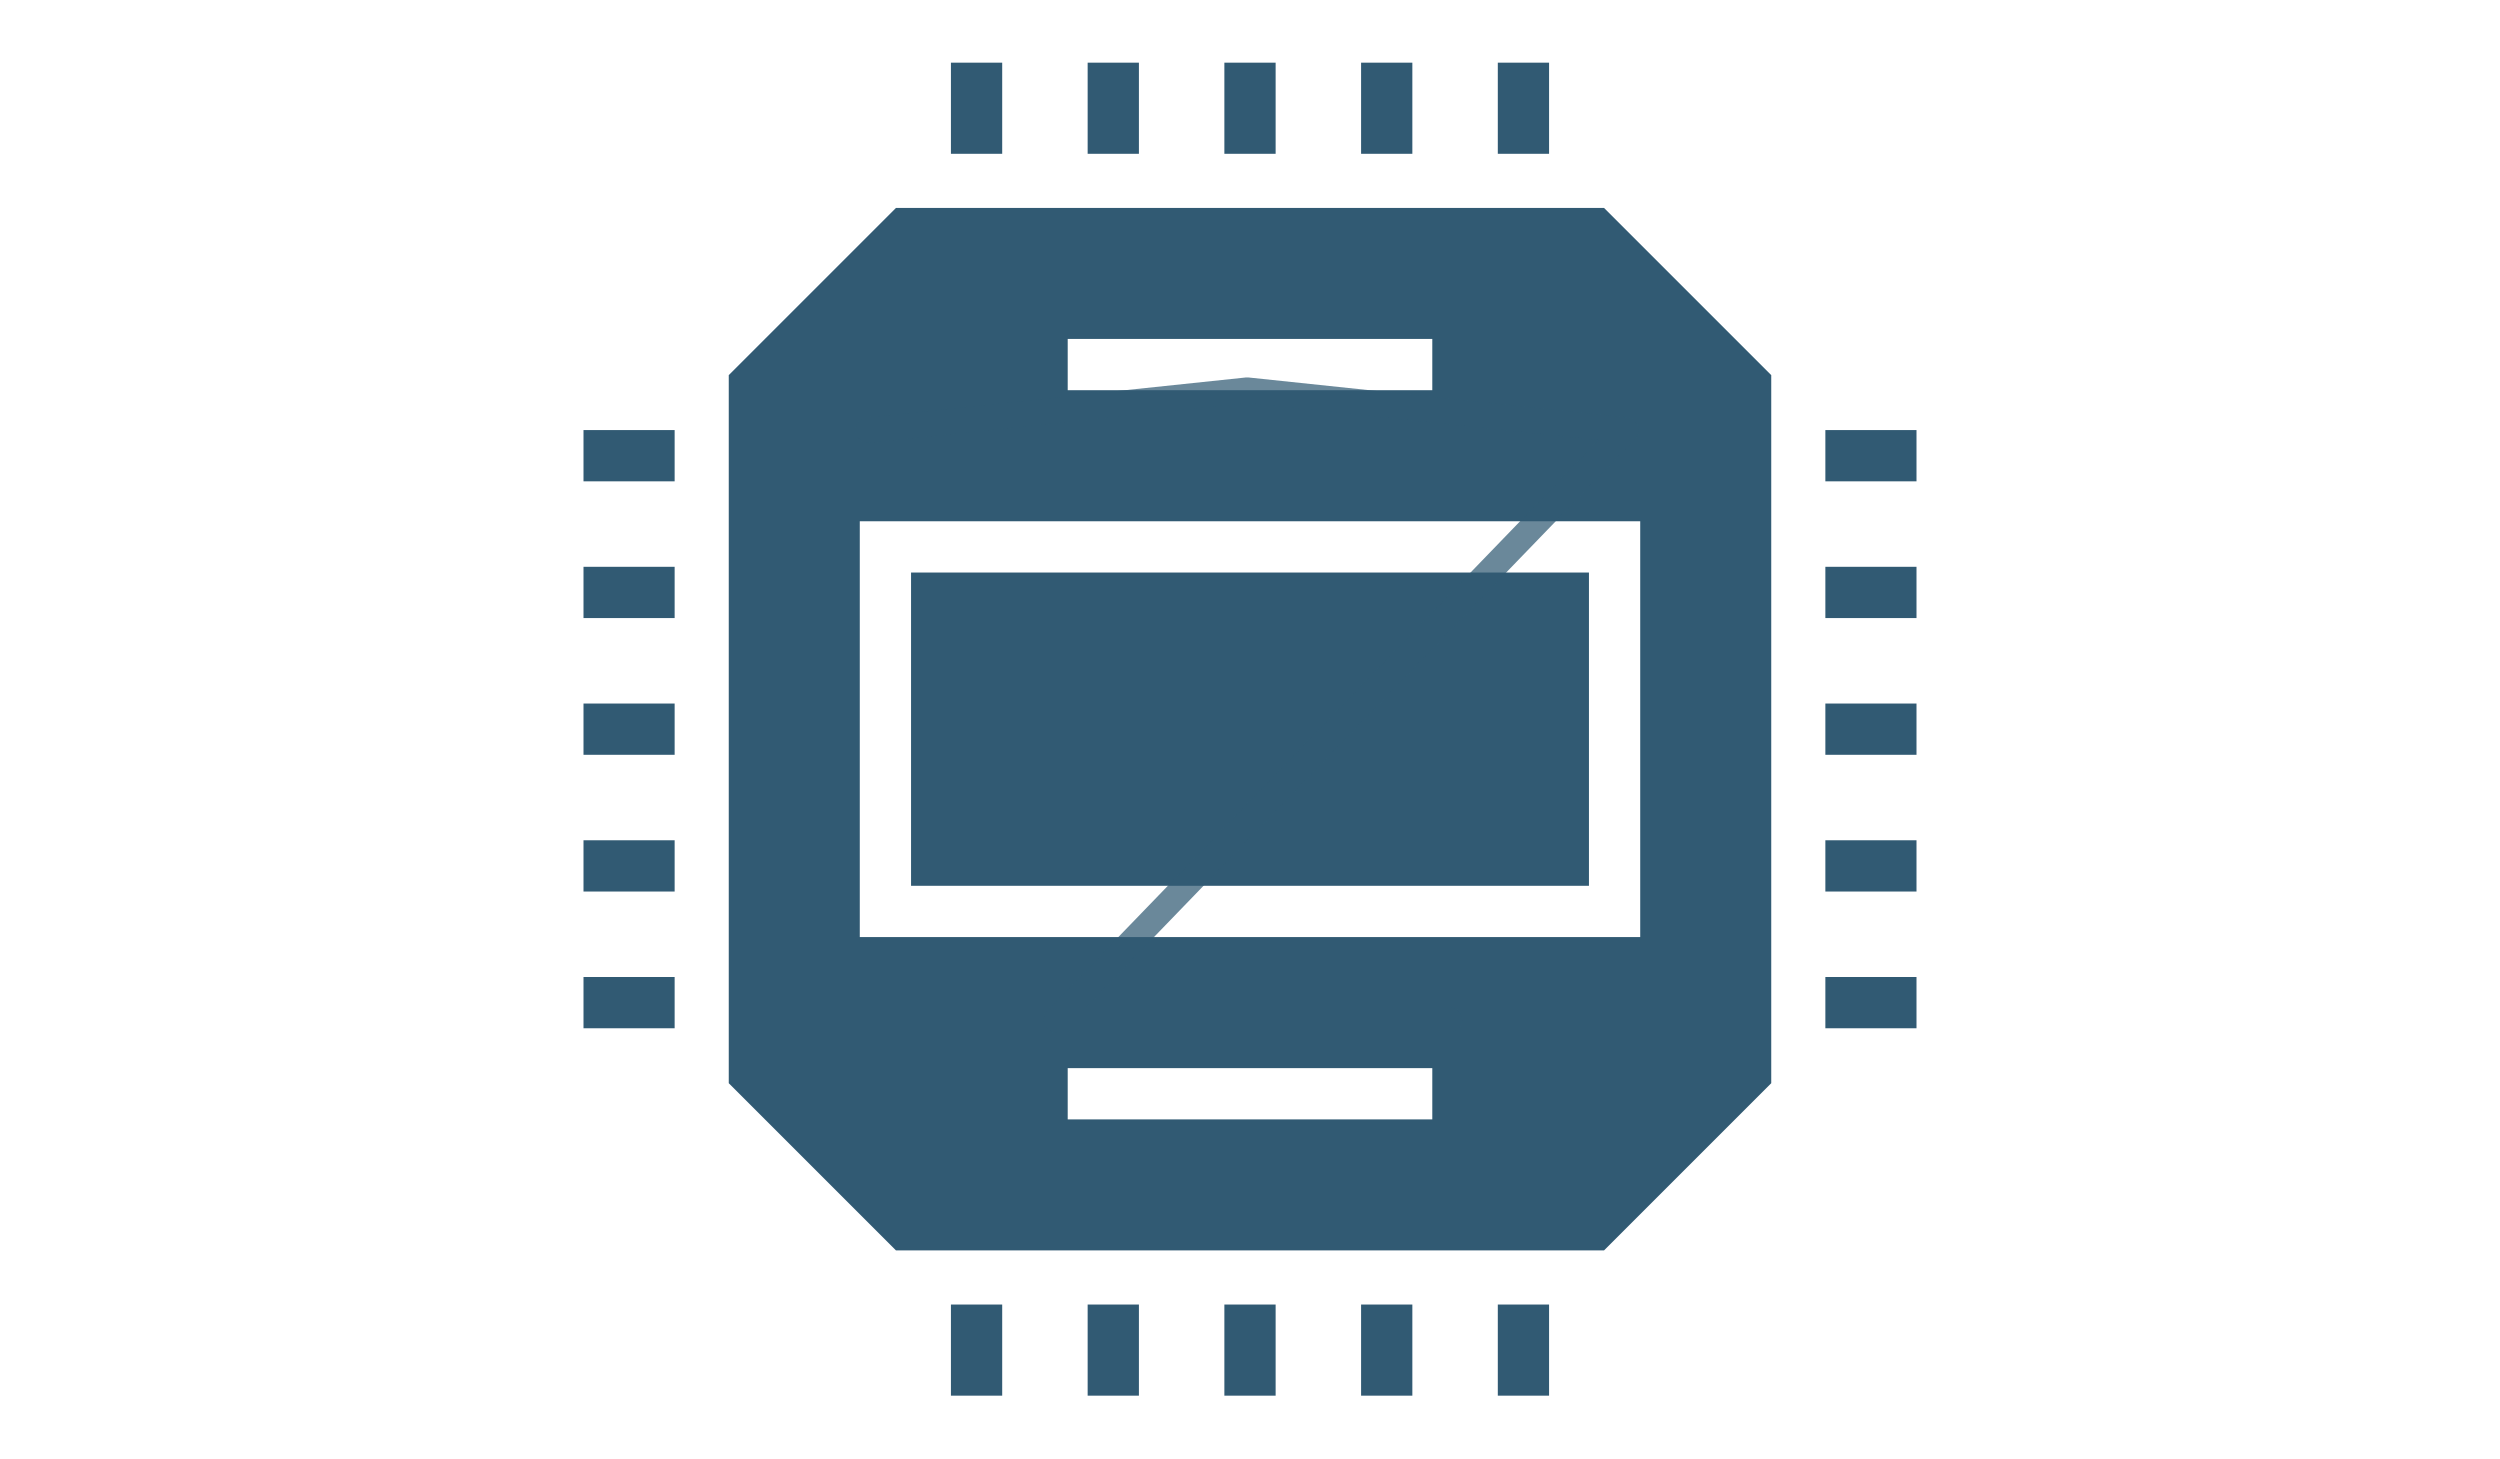
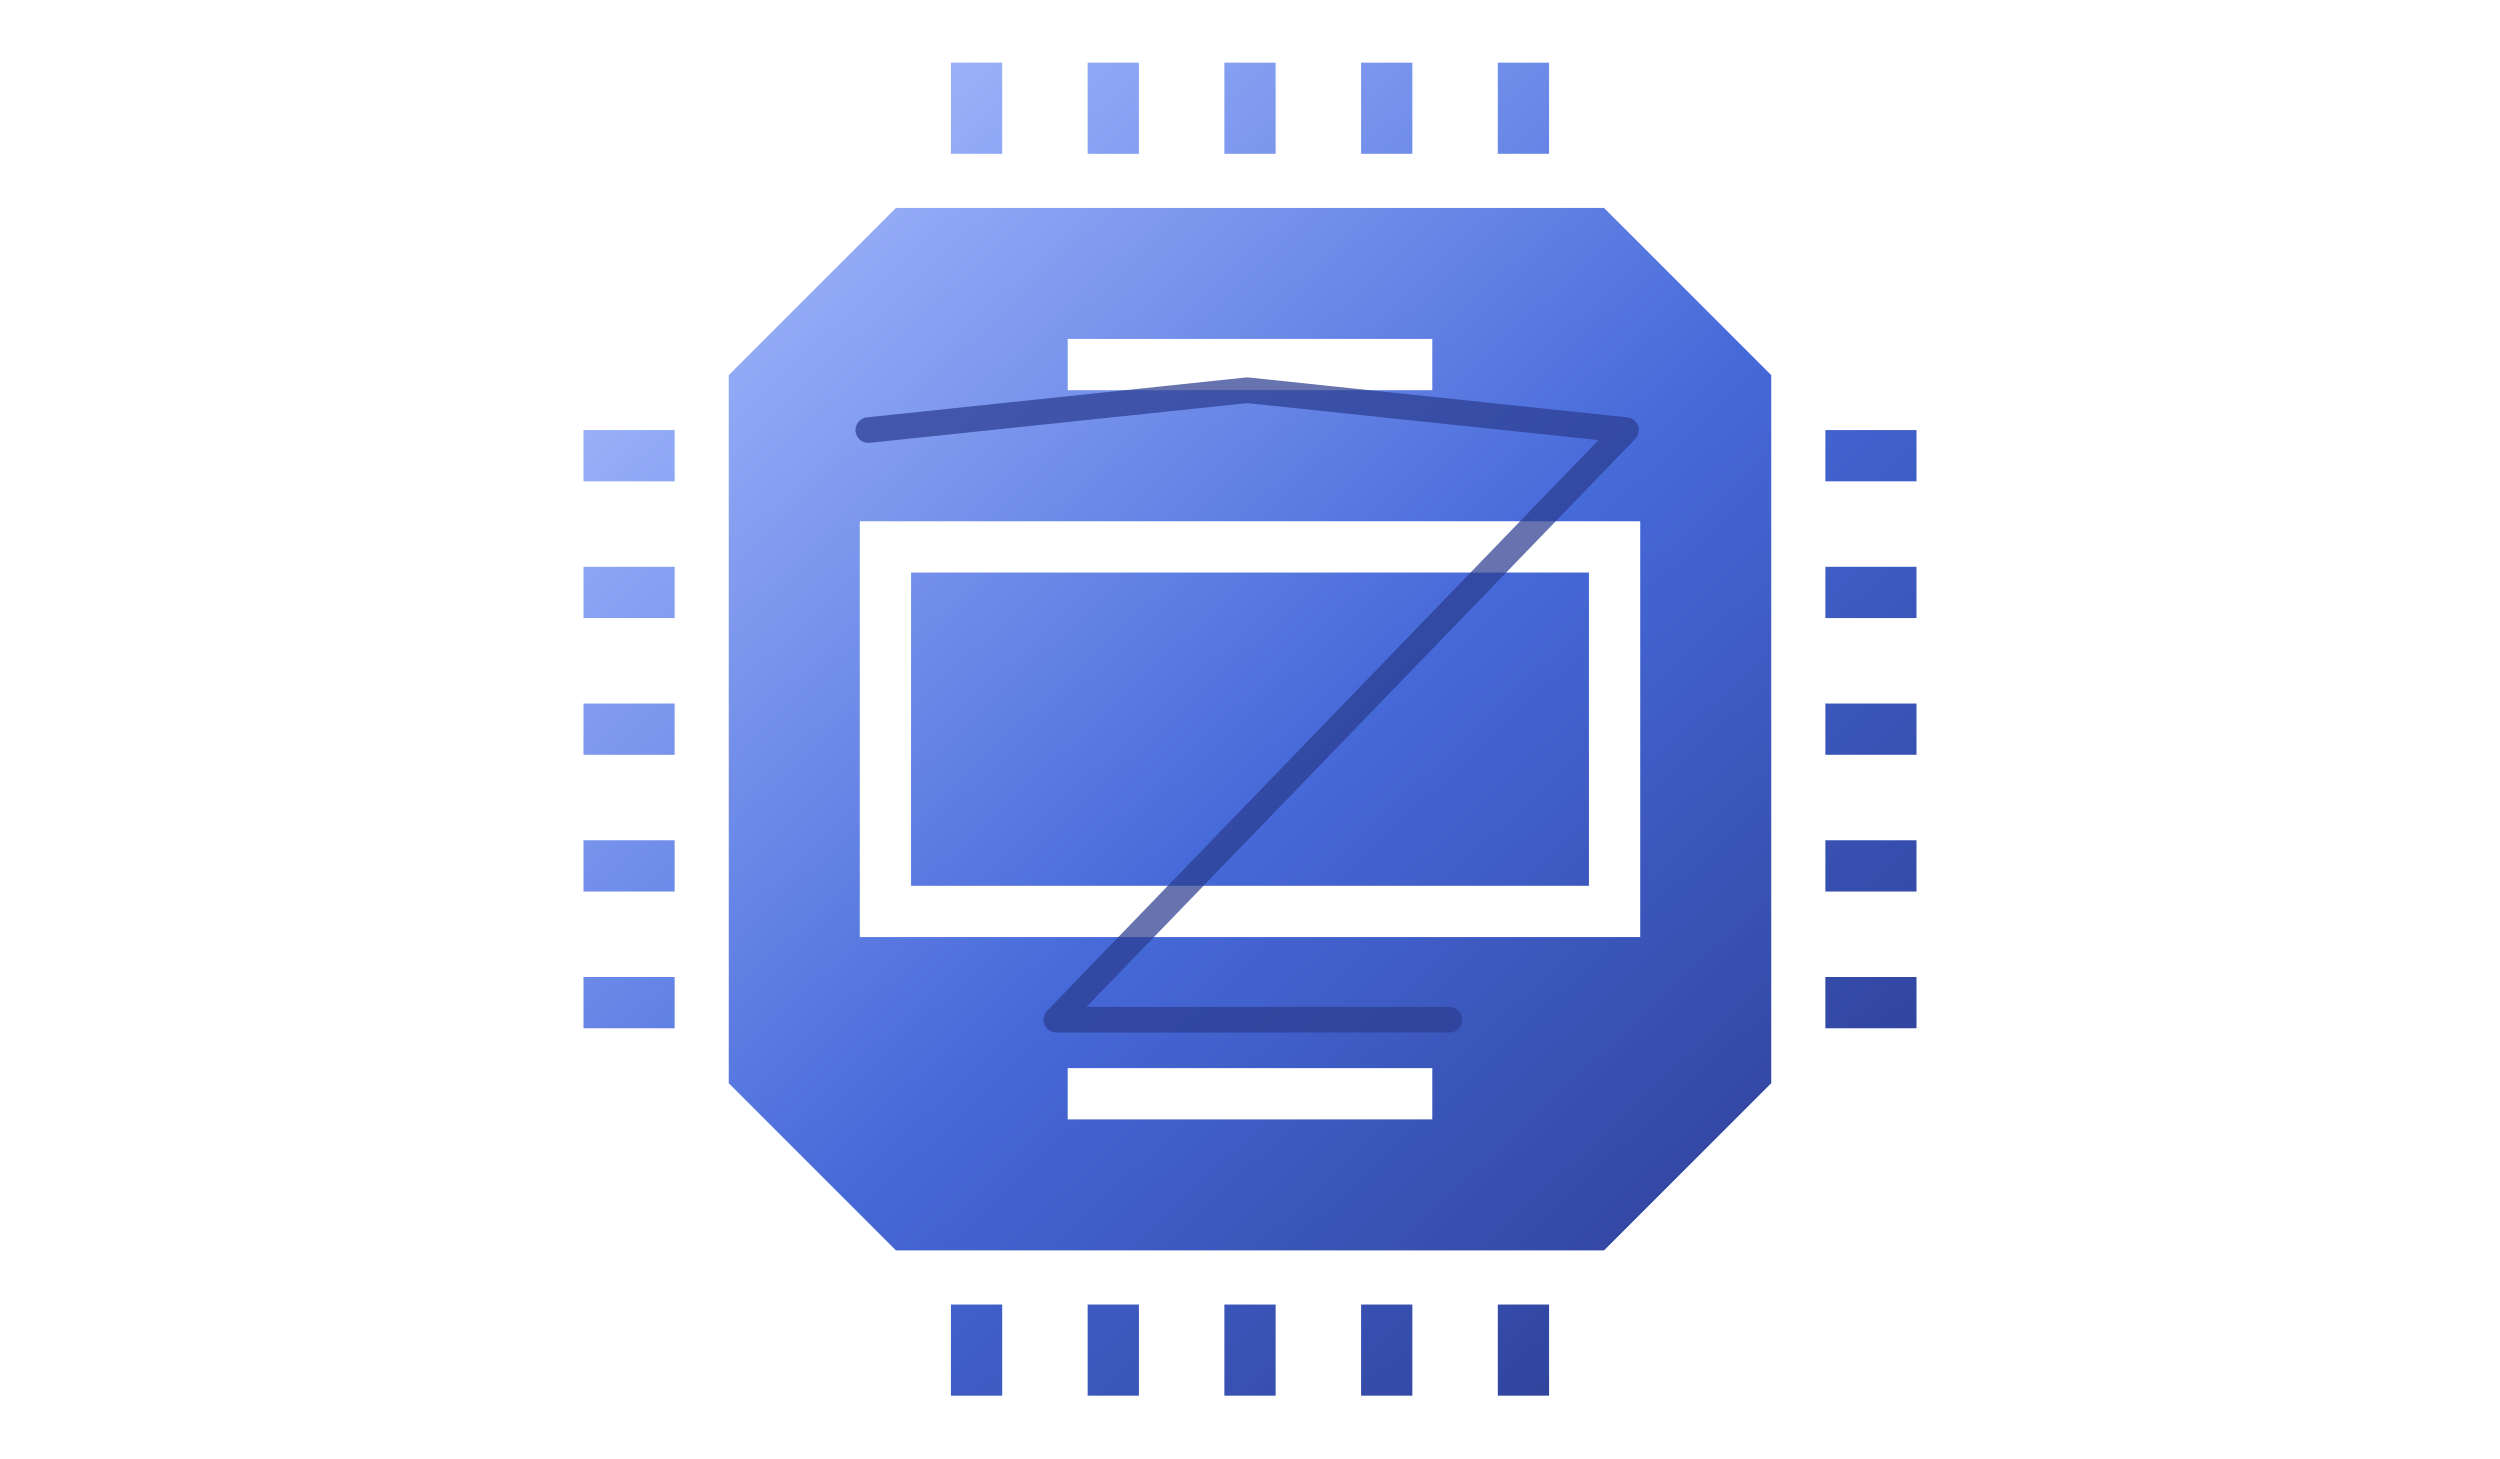
<svg xmlns="http://www.w3.org/2000/svg" viewBox="0 0 512 512" width="1200" height="700" preserveAspectRatio="xMidYMid meet">
-   <path fill="#315a73" d="M151 22v32h18V22h-18zm48 0v32h18V22h-18zm48 0v32h18V22h-18zm48 0v32h18V22h-18zm48 0v32h18V22h-18zM131.7 73L73 131.7v248.6l58.7 58.7h248.6l58.7-58.7V131.7L380.3 73H131.7zm60.3 46h128v18H192v-18zM22 151v18h32v-18H22zm436 0v18h32v-18h-32zm-339 32h274v146H119V183zm-97 16v18h32v-18H22zm436 0v18h32v-18h-32zm-321 2v110h238V201H137zM22 247v18h32v-18H22zm436 0v18h32v-18h-32zM22 295v18h32v-18H22zm436 0v18h32v-18h-32zM22 343v18h32v-18H22zm436 0v18h32v-18h-32zm-266 32h128v18H192v-18zm-41 83v32h18v-32h-18zm48 0v32h18v-32h-18zm48 0v32h18v-32h-18zm48 0v32h18v-32h-18zm48 0v32h18v-32h-18z" />
-   <g data-guide-route-spine="curated" fill="none" stroke="#315a73" stroke-opacity="0.72" stroke-width="9" stroke-linecap="round" stroke-linejoin="round">
+   <defs data-guide-palette="curated">
+     <linearGradient id="guide-gradient" x1="8%" y1="5%" x2="92%" y2="95%">
+       <stop offset="0%" stop-color="#a9beff" />
+       <stop offset="54%" stop-color="#4669d9" />
+       <stop offset="100%" stop-color="#2c3d91" />
+     </linearGradient>
+   </defs>
+   <path fill="url(#guide-gradient)" d="M151 22v32h18V22h-18zm48 0v32h18V22h-18zm48 0v32h18V22h-18zm48 0v32h18V22h-18zm48 0v32h18V22h-18zM131.7 73L73 131.7v248.6l58.7 58.7h248.6l58.7-58.7V131.7L380.3 73H131.7zm60.3 46h128v18H192v-18zM22 151v18h32v-18H22zm436 0v18h32v-18h-32zm-339 32h274v146H119V183zm-97 16v18h32v-18H22zm436 0v18h32v-18h-32zm-321 2v110h238V201H137zM22 247v18h32v-18H22zm436 0v18h32v-18h-32zM22 295v18h32v-18H22zm436 0v18h32v-18h-32zM22 343v18h32v-18H22zm436 0v18h32v-18h-32zm-266 32h128v18H192v-18zm-41 83v32h18v-32h-18zm48 0v32h18v-32h-18zm48 0v32h18v-32h-18zm48 0v32h18v-32h-18zm48 0v32h18v-32h-18z" />
+   <g data-guide-route-spine="curated" fill="none" stroke="#2c3d91" stroke-opacity="0.72" stroke-width="9" stroke-linecap="round" stroke-linejoin="round">
    <path d="M 122 151 L 255 137 L 388 151 L 188 358 L 326 358" />
  </g>
  <g data-star-markers="curated" aria-hidden="true" opacity="0">
    <circle data-star="1" cx="122" cy="151" r="1" />
    <circle data-star="2" cx="255" cy="137" r="1" />
    <circle data-star="3" cx="388" cy="151" r="1" />
    <circle data-star="4" cx="188" cy="358" r="1" />
    <circle data-star="5" cx="326" cy="358" r="1" />
  </g>
</svg>
